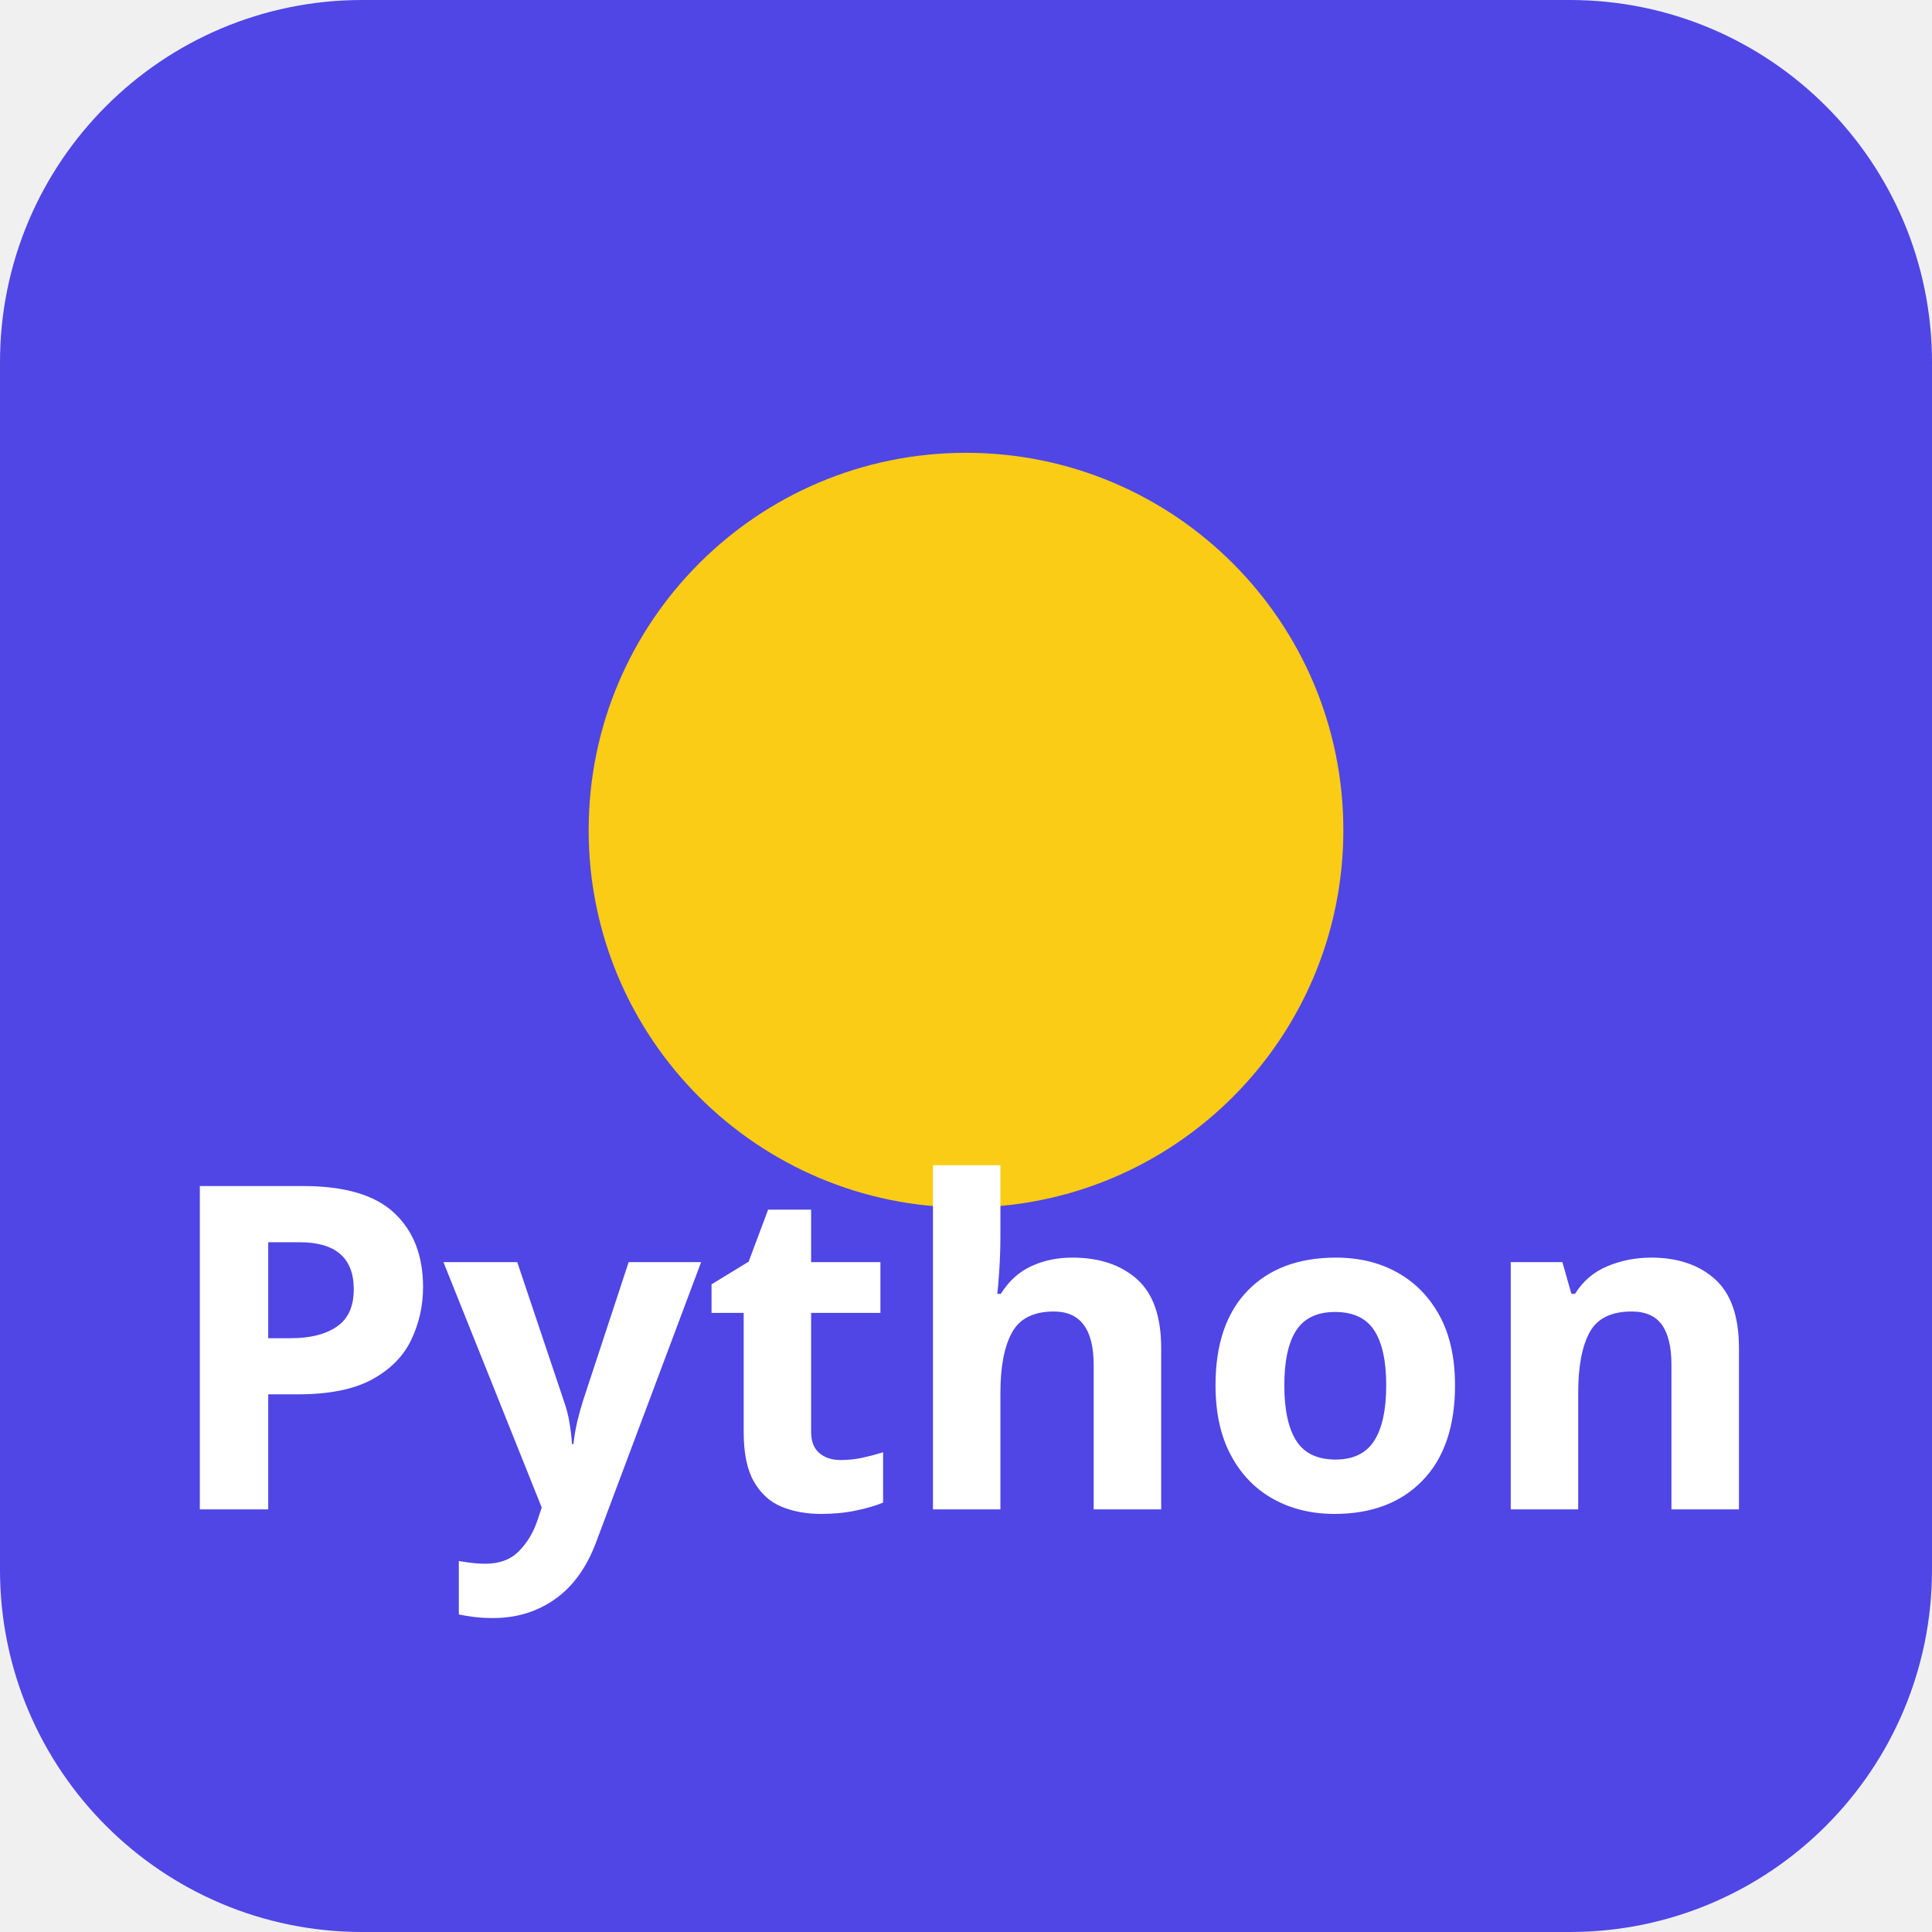
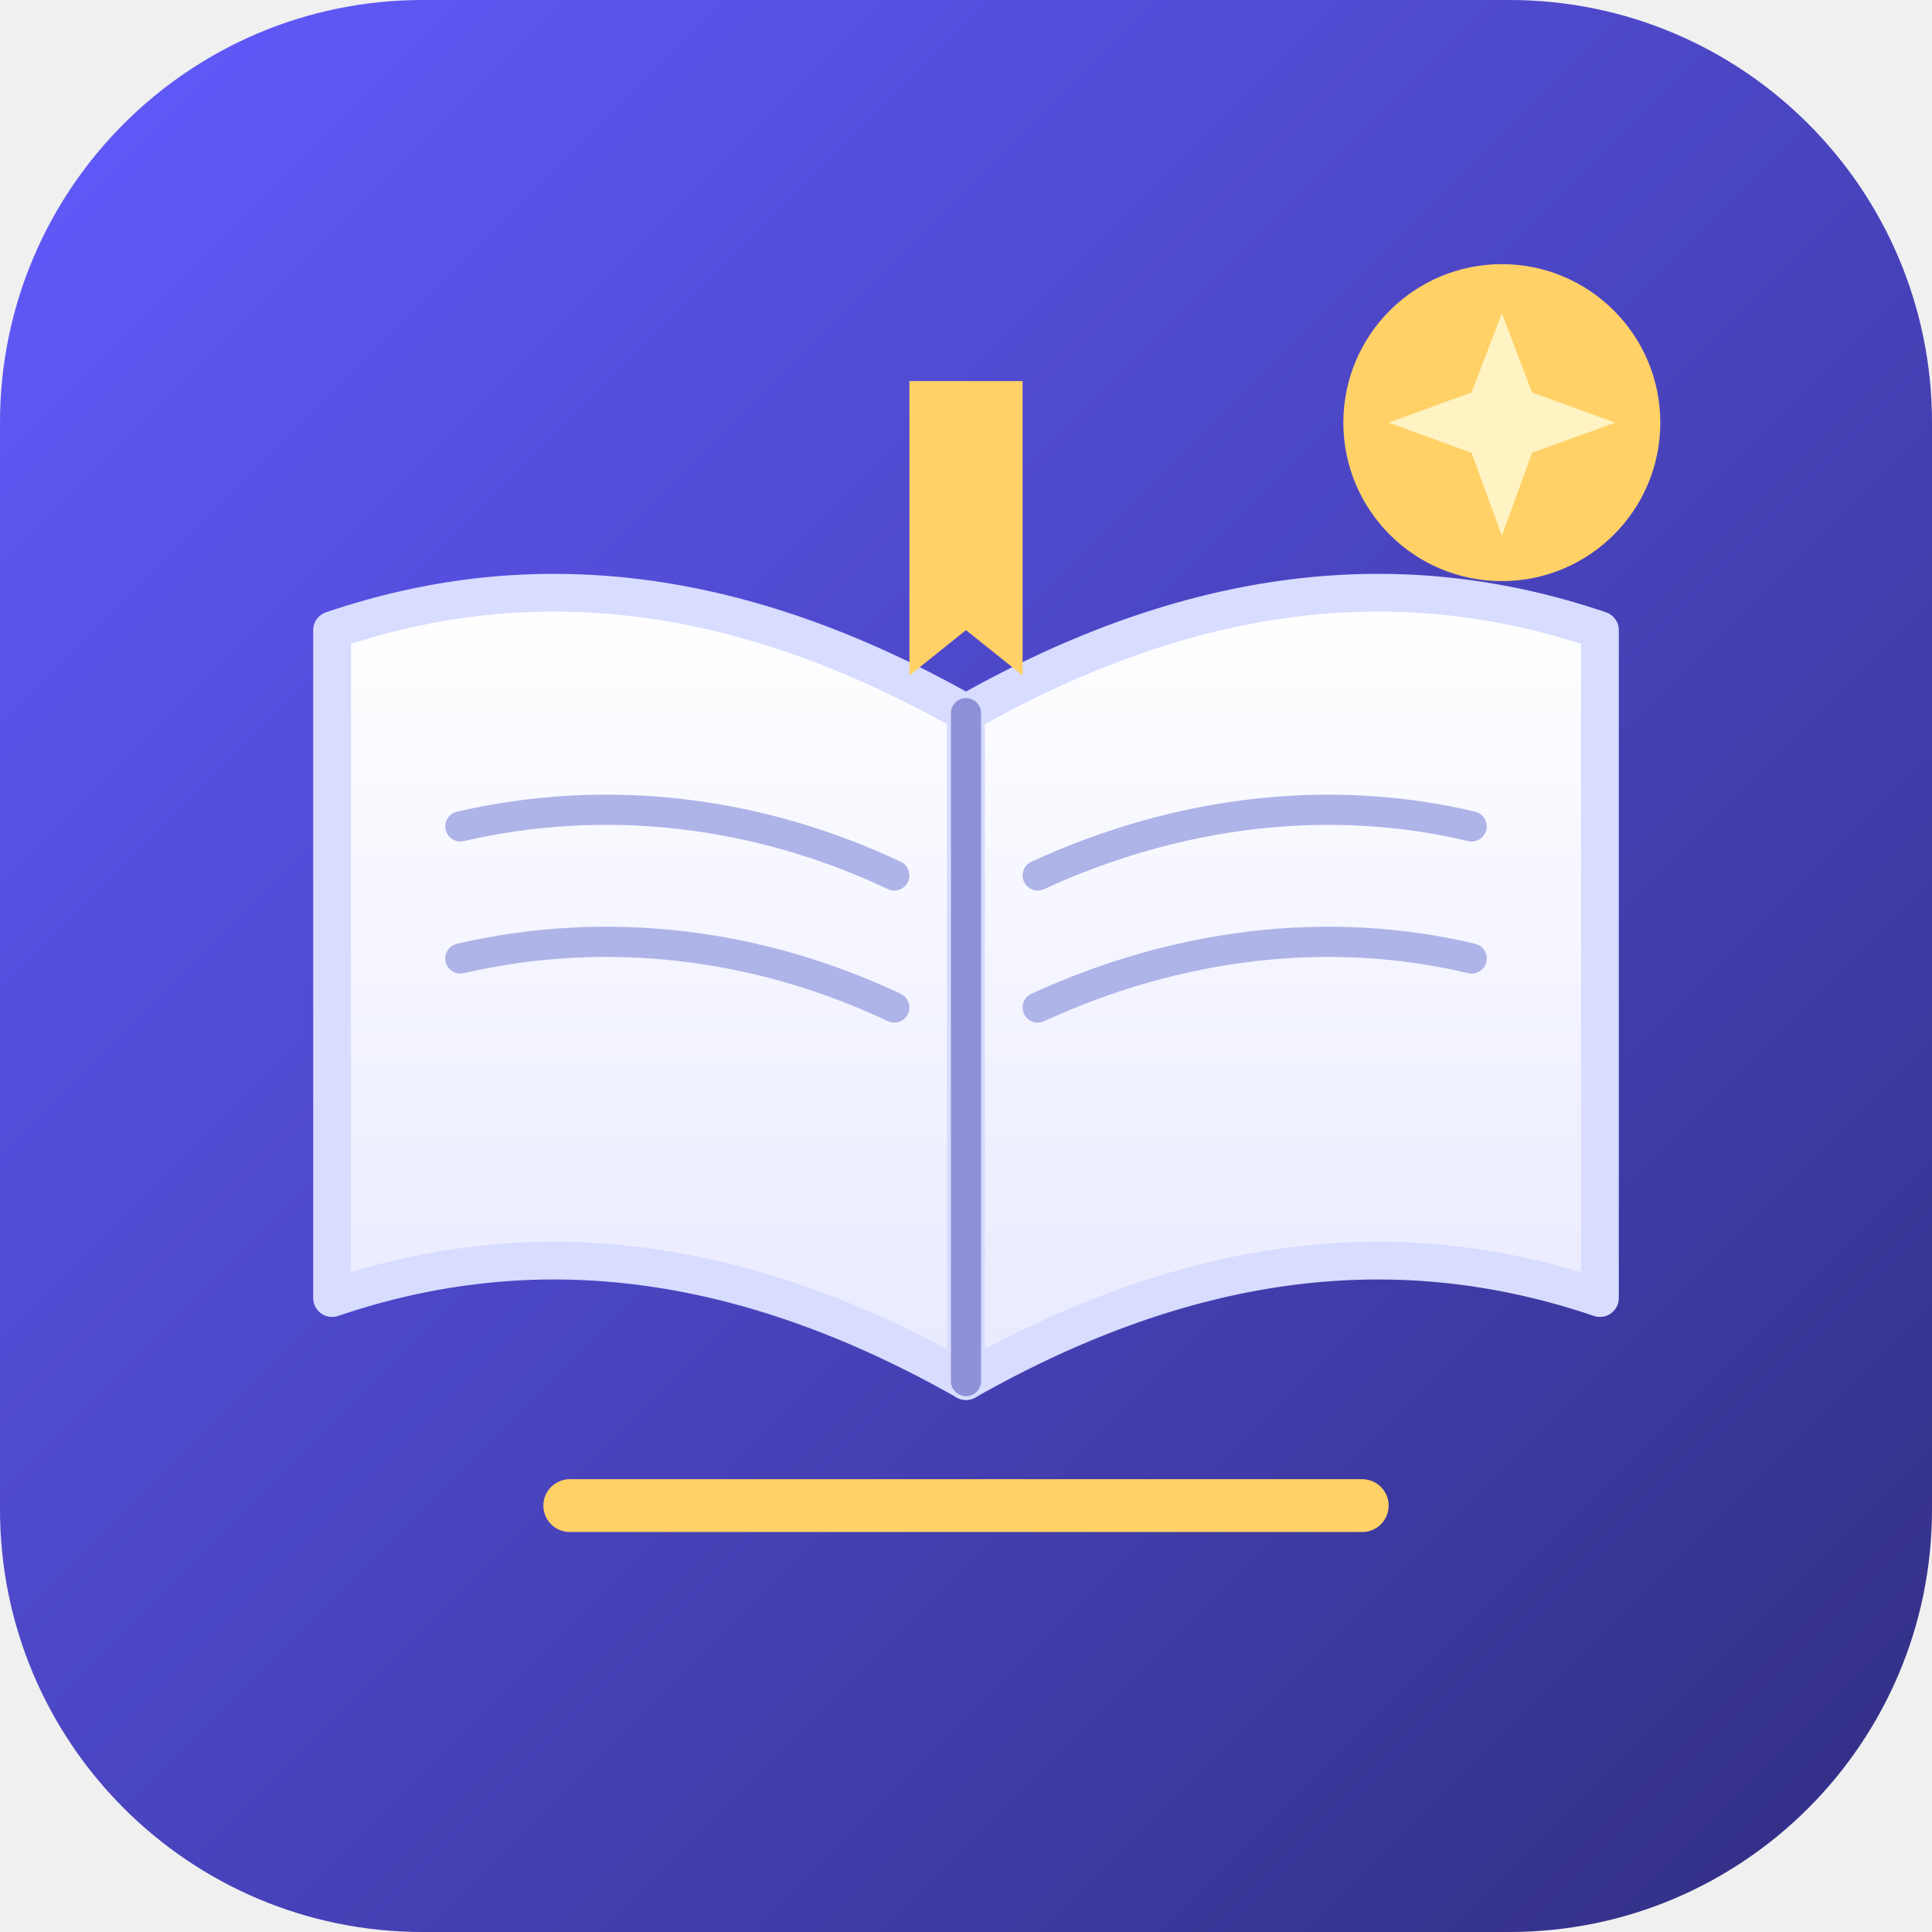
<svg xmlns="http://www.w3.org/2000/svg" viewBox="0 0 512 512" width="512" height="512">
-   <rect width="512" height="512" rx="96" fill="#4f46e5" />
-   <circle cx="256" cy="220" r="100" fill="#facc15" />
-   <text x="256" y="400" font-size="120" text-anchor="middle" font-family="system-ui,sans-serif" fill="#ffffff" font-weight="700">Python</text>
+   <defs>
+     <linearGradient id="bg" x1="0" y1="0" x2="1" y2="1">
+       <stop stop-color="#635bff" />
+       <stop offset="1" stop-color="#312e81" />
+     </linearGradient>
+     <linearGradient id="page" x1="0" y1="0" x2="0" y2="1">
+       <stop stop-color="#fff" />
+       <stop offset="1" stop-color="#e8eaff" />
+     </linearGradient>
+   </defs>
+   <rect width="512" height="512" rx="112" fill="url(#bg)" />
+   <circle cx="398" cy="112" r="42" fill="#ffd166" />
+   <path d="M398 83l8 21 22 8-22 8-8 22-8-22-22-8 22-8z" fill="#fff3c4" />
+   <path d="M88 167c53-18 108-12 168 22v177c-60-34-115-40-168-22z" fill="url(#page)" stroke="#d8dcff" stroke-width="10" stroke-linejoin="round" />
+   <path d="M424 167c-53-18-108-12-168 22v177c60-34 115-40 168-22z" fill="url(#page)" stroke="#d8dcff" stroke-width="10" stroke-linejoin="round" />
+   <path d="M256 189v177" fill="none" stroke="#8f91d8" stroke-width="8" stroke-linecap="round" />
+   <path d="M122 219c39-9 79-4 115 13M122 254c39-9 79-4 115 13M275 232c37-17 77-22 115-13M275 267c37-17 77-22 115-13" fill="none" stroke="#aeb3e8" stroke-width="8" stroke-linecap="round" />
+   <path d="M241 101h30v78l-15-12-15 12z" fill="#ffd166" />
+   <path d="M151 399h210" fill="none" stroke="#ffd166" stroke-width="14" stroke-linecap="round" />
</svg>
